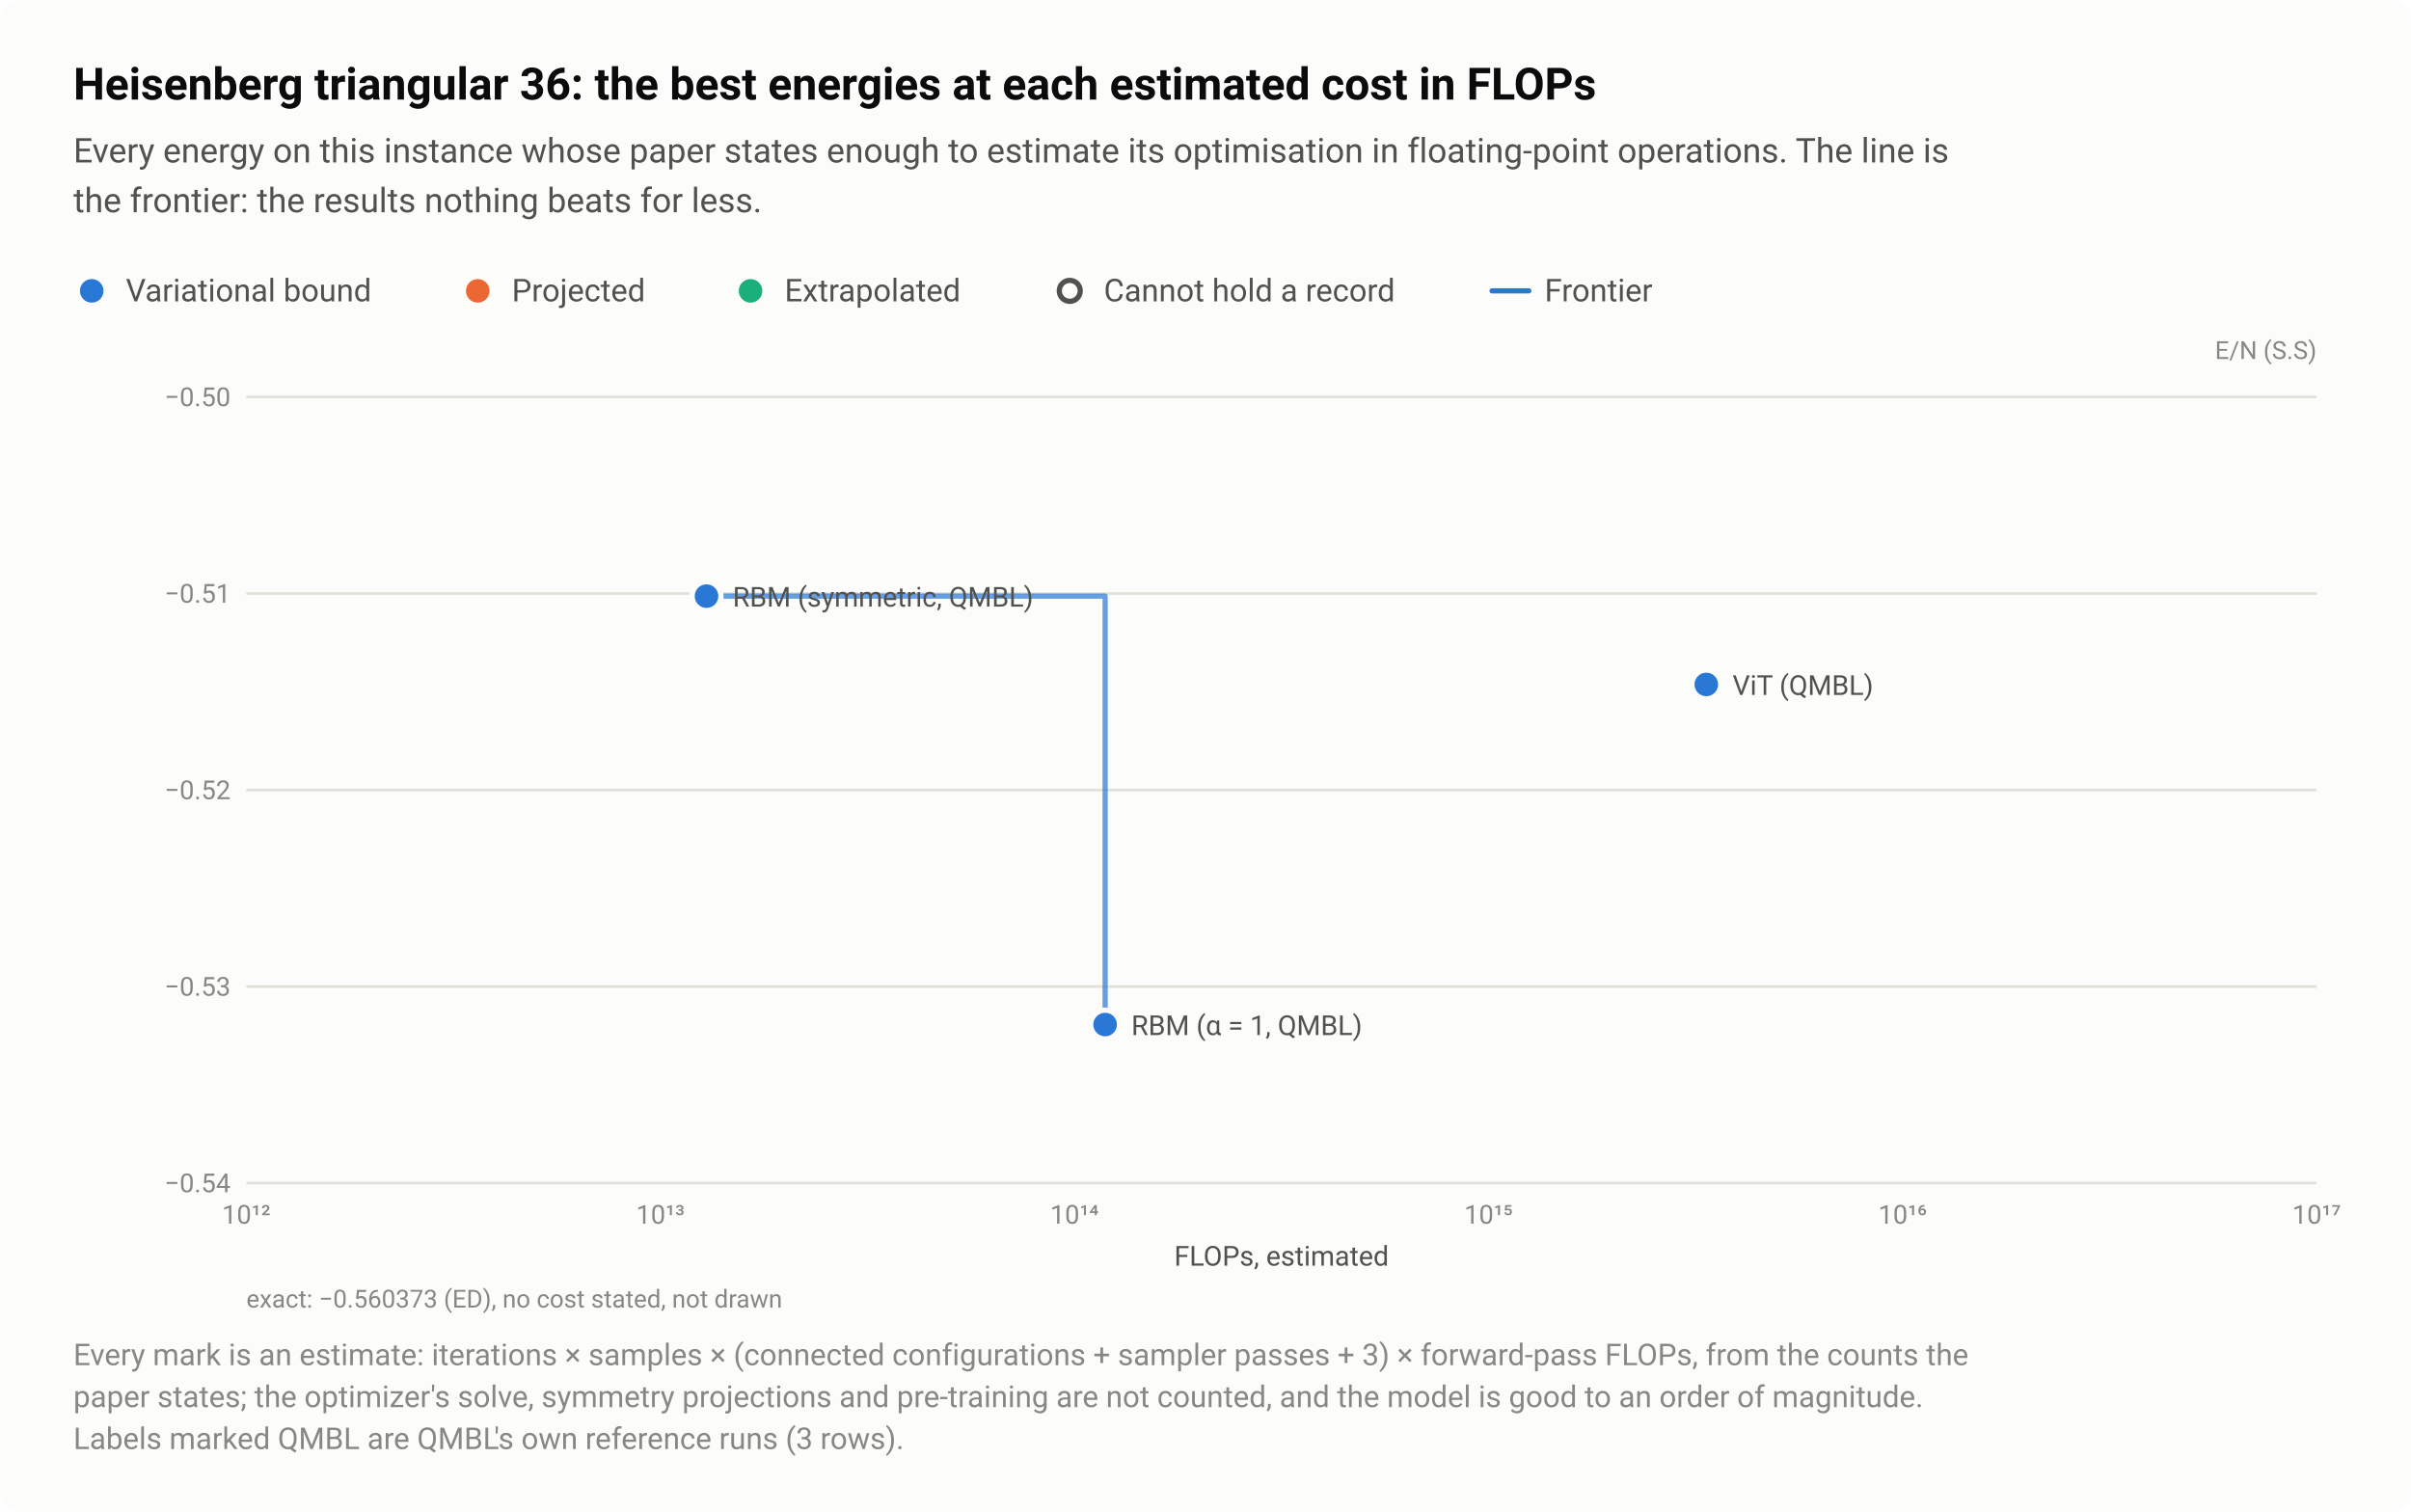
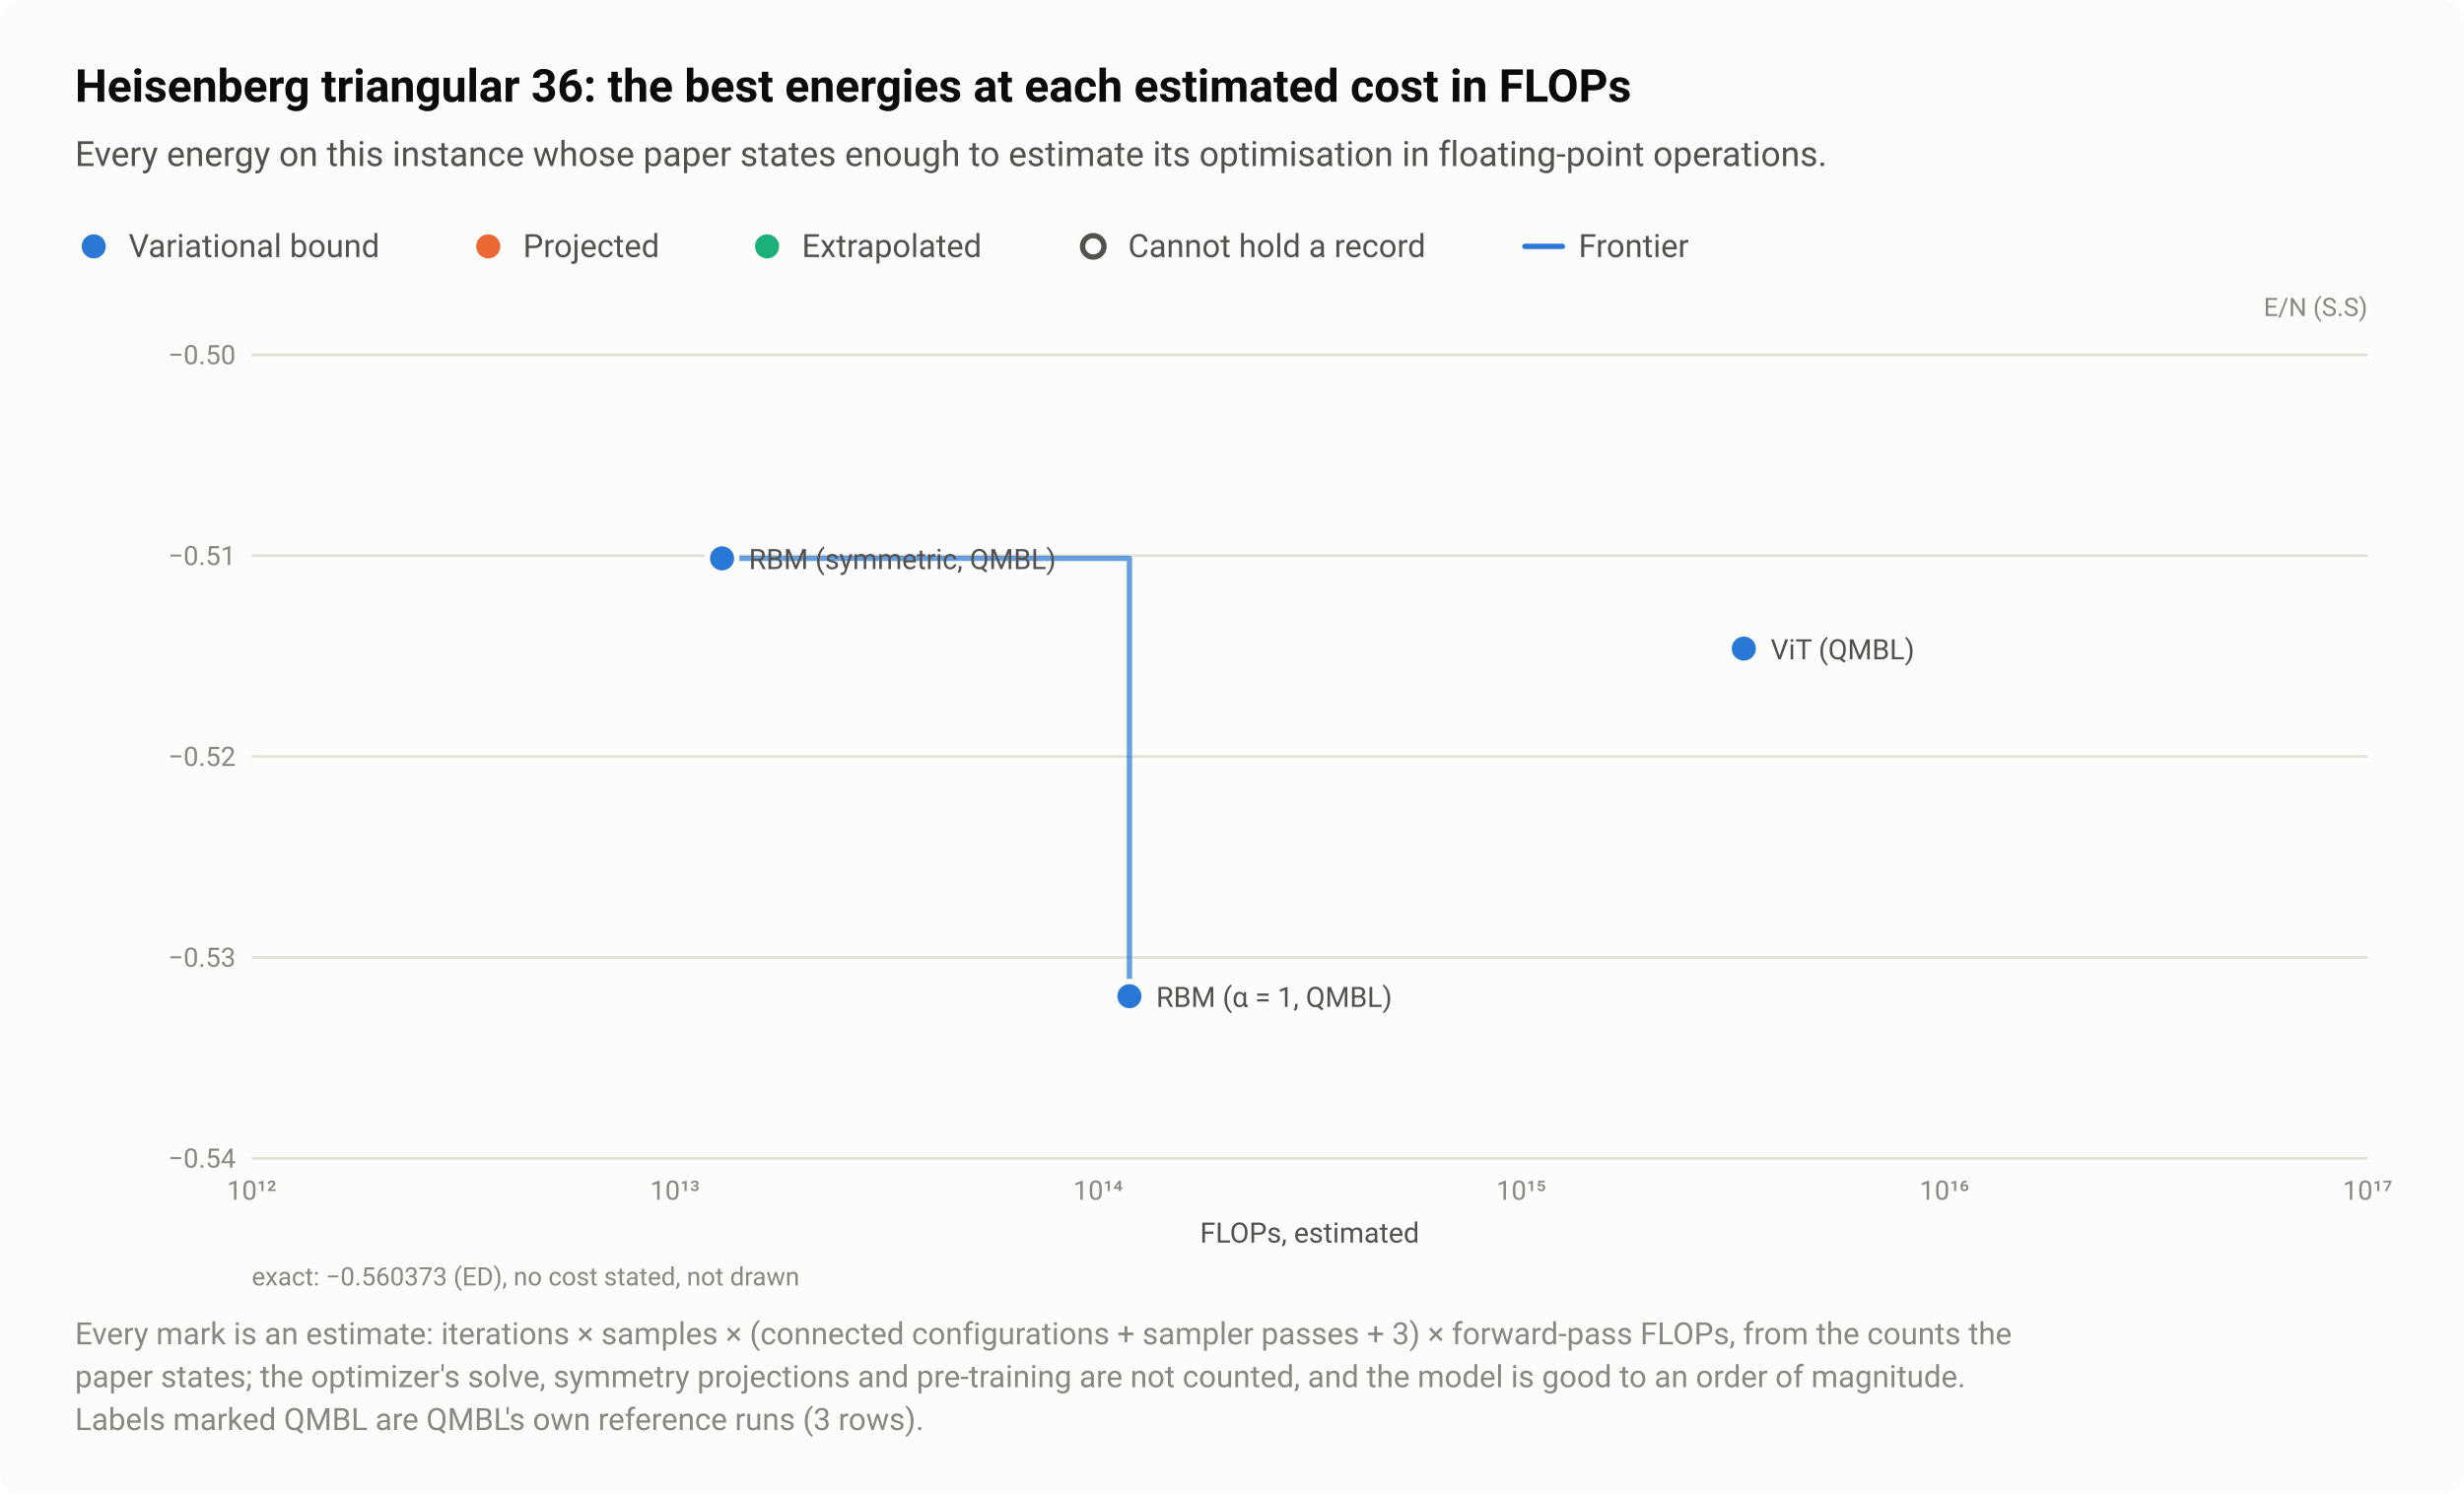
- <svg xmlns="http://www.w3.org/2000/svg" width="920" height="577" viewBox="0 0 920 577" role="img" aria-labelledby="title desc">
+ <svg xmlns="http://www.w3.org/2000/svg" width="920" height="558" viewBox="0 0 920 558" role="img" aria-labelledby="title desc">
  <style>text{font-family:system-ui,-apple-system,"Segoe UI",Roboto,"Helvetica Neue",Arial,sans-serif}</style>
-   <rect width="920" height="577" rx="8" fill="#fcfcfb" />
+   <rect width="920" height="558" rx="8" fill="#fcfcfb" />
  <text x="28" y="38" font-size="17" fill="#0b0b0b" font-weight="600">Heisenberg triangular 36: the best energies at each estimated cost in FLOPs</text>
-   <text x="28" y="62" font-size="13" fill="#52514e">Every energy on this instance whose paper states enough to estimate its optimisation in floating-point operations. The line is</text>
-   <text x="28" y="81" font-size="13" fill="#52514e">the frontier: the results nothing beats for less.</text>
-   <circle cx="35" cy="111" r="6.5" fill="#fcfcfb" />
-   <circle cx="35" cy="111" r="4.5" fill="#2a78d6" />
-   <text x="48" y="115" font-size="12" fill="#52514e">Variational bound</text>
-   <circle cx="182.3" cy="111" r="6.5" fill="#fcfcfb" />
-   <circle cx="182.3" cy="111" r="4.5" fill="#eb6834" />
-   <text x="195.3" y="115" font-size="12" fill="#52514e">Projected</text>
-   <circle cx="286.4" cy="111" r="6.5" fill="#fcfcfb" />
-   <circle cx="286.4" cy="111" r="4.5" fill="#1baf7a" />
-   <text x="299.4" y="115" font-size="12" fill="#52514e">Extrapolated</text>
-   <circle cx="408.2" cy="111" r="6.5" fill="#fcfcfb" />
-   <circle cx="408.2" cy="111" r="4" fill="#fcfcfb" stroke="#52514e" stroke-width="2" />
-   <text x="421.2" y="115" font-size="12" fill="#52514e">Cannot hold a record</text>
-   <path d="M569.36 111H583.36" stroke="#2a78d6" stroke-width="2" stroke-linecap="round" />
-   <text x="589.4" y="115" font-size="12" fill="#52514e">Frontier</text>
-   <text x="884" y="137" font-size="9.5" fill="#898781" text-anchor="end">E/N (S.S)</text>
-   <path d="M94 451.5H884" stroke="#e1e0d9" stroke-width="1" />
-   <text x="88" y="455" font-size="10" fill="#898781" text-anchor="end" style="font-variant-numeric:tabular-nums">−0.54</text>
-   <path d="M94 376.5H884" stroke="#e1e0d9" stroke-width="1" />
-   <text x="88" y="380" font-size="10" fill="#898781" text-anchor="end" style="font-variant-numeric:tabular-nums">−0.53</text>
-   <path d="M94 301.5H884" stroke="#e1e0d9" stroke-width="1" />
-   <text x="88" y="305" font-size="10" fill="#898781" text-anchor="end" style="font-variant-numeric:tabular-nums">−0.52</text>
-   <path d="M94 226.5H884" stroke="#e1e0d9" stroke-width="1" />
-   <text x="88" y="230" font-size="10" fill="#898781" text-anchor="end" style="font-variant-numeric:tabular-nums">−0.51</text>
-   <path d="M94 151.5H884" stroke="#e1e0d9" stroke-width="1" />
-   <text x="88" y="155" font-size="10" fill="#898781" text-anchor="end" style="font-variant-numeric:tabular-nums">−0.50</text>
-   <text x="94" y="467" font-size="10" fill="#898781" text-anchor="middle" style="font-variant-numeric:tabular-nums">10¹²</text>
-   <text x="252" y="467" font-size="10" fill="#898781" text-anchor="middle" style="font-variant-numeric:tabular-nums">10¹³</text>
-   <text x="410" y="467" font-size="10" fill="#898781" text-anchor="middle" style="font-variant-numeric:tabular-nums">10¹⁴</text>
-   <text x="568" y="467" font-size="10" fill="#898781" text-anchor="middle" style="font-variant-numeric:tabular-nums">10¹⁵</text>
-   <text x="726" y="467" font-size="10" fill="#898781" text-anchor="middle" style="font-variant-numeric:tabular-nums">10¹⁶</text>
-   <text x="884" y="467" font-size="10" fill="#898781" text-anchor="middle" style="font-variant-numeric:tabular-nums">10¹⁷</text>
-   <path d="M269.6 227.5H421.7V391" fill="none" stroke="#2a78d6" stroke-width="2" stroke-linejoin="round" stroke-linecap="round" opacity="0.7" />
+   <text x="28" y="62" font-size="13" fill="#52514e">Every energy on this instance whose paper states enough to estimate its optimisation in floating-point operations.</text>
+   <circle cx="35" cy="92" r="6.5" fill="#fcfcfb" />
+   <circle cx="35" cy="92" r="4.5" fill="#2a78d6" />
+   <text x="48" y="96" font-size="12" fill="#52514e">Variational bound</text>
+   <circle cx="182.3" cy="92" r="6.5" fill="#fcfcfb" />
+   <circle cx="182.3" cy="92" r="4.5" fill="#eb6834" />
+   <text x="195.3" y="96" font-size="12" fill="#52514e">Projected</text>
+   <circle cx="286.4" cy="92" r="6.5" fill="#fcfcfb" />
+   <circle cx="286.4" cy="92" r="4.5" fill="#1baf7a" />
+   <text x="299.4" y="96" font-size="12" fill="#52514e">Extrapolated</text>
+   <circle cx="408.2" cy="92" r="6.5" fill="#fcfcfb" />
+   <circle cx="408.2" cy="92" r="4" fill="#fcfcfb" stroke="#52514e" stroke-width="2" />
+   <text x="421.2" y="96" font-size="12" fill="#52514e">Cannot hold a record</text>
+   <path d="M569.36 92H583.36" stroke="#2a78d6" stroke-width="2" stroke-linecap="round" />
+   <text x="589.4" y="96" font-size="12" fill="#52514e">Frontier</text>
+   <text x="884" y="118" font-size="9.5" fill="#898781" text-anchor="end">E/N (S.S)</text>
+   <path d="M94 432.5H884" stroke="#e1e0d9" stroke-width="1" />
+   <text x="88" y="436" font-size="10" fill="#898781" text-anchor="end" style="font-variant-numeric:tabular-nums">−0.54</text>
+   <path d="M94 357.5H884" stroke="#e1e0d9" stroke-width="1" />
+   <text x="88" y="361" font-size="10" fill="#898781" text-anchor="end" style="font-variant-numeric:tabular-nums">−0.53</text>
+   <path d="M94 282.5H884" stroke="#e1e0d9" stroke-width="1" />
+   <text x="88" y="286" font-size="10" fill="#898781" text-anchor="end" style="font-variant-numeric:tabular-nums">−0.52</text>
+   <path d="M94 207.5H884" stroke="#e1e0d9" stroke-width="1" />
+   <text x="88" y="211" font-size="10" fill="#898781" text-anchor="end" style="font-variant-numeric:tabular-nums">−0.51</text>
+   <path d="M94 132.5H884" stroke="#e1e0d9" stroke-width="1" />
+   <text x="88" y="136" font-size="10" fill="#898781" text-anchor="end" style="font-variant-numeric:tabular-nums">−0.50</text>
+   <text x="94" y="448" font-size="10" fill="#898781" text-anchor="middle" style="font-variant-numeric:tabular-nums">10¹²</text>
+   <text x="252" y="448" font-size="10" fill="#898781" text-anchor="middle" style="font-variant-numeric:tabular-nums">10¹³</text>
+   <text x="410" y="448" font-size="10" fill="#898781" text-anchor="middle" style="font-variant-numeric:tabular-nums">10¹⁴</text>
+   <text x="568" y="448" font-size="10" fill="#898781" text-anchor="middle" style="font-variant-numeric:tabular-nums">10¹⁵</text>
+   <text x="726" y="448" font-size="10" fill="#898781" text-anchor="middle" style="font-variant-numeric:tabular-nums">10¹⁶</text>
+   <text x="884" y="448" font-size="10" fill="#898781" text-anchor="middle" style="font-variant-numeric:tabular-nums">10¹⁷</text>
+   <path d="M269.6 208.5H421.7V372" fill="none" stroke="#2a78d6" stroke-width="2" stroke-linejoin="round" stroke-linecap="round" opacity="0.7" />
  <a class="pt" href="/instances/#r-Heisenberg_triangular_36_P-8465a519">
-     <circle cx="421.7" cy="391" r="6.5" fill="#fcfcfb" />
-     <circle cx="421.7" cy="391" r="4.5" fill="#2a78d6" />
+     <circle cx="421.7" cy="372" r="6.5" fill="#fcfcfb" />
+     <circle cx="421.7" cy="372" r="4.5" fill="#2a78d6" />
  </a>
  <a class="pt" href="/instances/#r-Heisenberg_triangular_36_P-d14665f7">
-     <circle cx="269.6" cy="227.5" r="6.5" fill="#fcfcfb" />
-     <circle cx="269.6" cy="227.5" r="4.5" fill="#2a78d6" />
+     <circle cx="269.6" cy="208.5" r="6.5" fill="#fcfcfb" />
+     <circle cx="269.6" cy="208.5" r="4.5" fill="#2a78d6" />
  </a>
  <a class="pt" href="/instances/#r-Heisenberg_triangular_36_P-4f3f2d26">
-     <circle cx="651.1" cy="261.2" r="6.5" fill="#fcfcfb" />
-     <circle cx="651.1" cy="261.2" r="4.5" fill="#2a78d6" />
+     <circle cx="651.1" cy="242.2" r="6.5" fill="#fcfcfb" />
+     <circle cx="651.1" cy="242.2" r="4.5" fill="#2a78d6" />
  </a>
-   <text x="279.6" y="231.5" font-size="10.5" fill="#52514e" text-anchor="start">RBM (symmetric, QMBL)</text>
-   <text x="661.1" y="265.2" font-size="10.5" fill="#52514e" text-anchor="start">ViT (QMBL)</text>
-   <text x="431.7" y="395" font-size="10.5" fill="#52514e" text-anchor="start">RBM (α = 1, QMBL)</text>
-   <text x="489" y="483" font-size="10.5" fill="#52514e" text-anchor="middle">FLOPs, estimated</text>
-   <text x="94" y="499" font-size="9.5" fill="#898781">exact: −0.560373 (ED), no cost stated, not drawn</text>
-   <text x="28" y="521" font-size="11.5" fill="#898781">Every mark is an estimate: iterations × samples × (connected configurations + sampler passes + 3) × forward-pass FLOPs, from the counts the</text>
-   <text x="28" y="537" font-size="11.5" fill="#898781">paper states; the optimizer's solve, symmetry projections and pre-training are not counted, and the model is good to an order of magnitude.</text>
-   <text x="28" y="553" font-size="11.5" fill="#898781">Labels marked QMBL are QMBL's own reference runs (3 rows).</text>
+   <text x="279.6" y="212.5" font-size="10.5" fill="#52514e" text-anchor="start">RBM (symmetric, QMBL)</text>
+   <text x="661.1" y="246.2" font-size="10.5" fill="#52514e" text-anchor="start">ViT (QMBL)</text>
+   <text x="431.7" y="376" font-size="10.5" fill="#52514e" text-anchor="start">RBM (α = 1, QMBL)</text>
+   <text x="489" y="464" font-size="10.5" fill="#52514e" text-anchor="middle">FLOPs, estimated</text>
+   <text x="94" y="480" font-size="9.5" fill="#898781">exact: −0.560373 (ED), no cost stated, not drawn</text>
+   <text x="28" y="502" font-size="11.5" fill="#898781">Every mark is an estimate: iterations × samples × (connected configurations + sampler passes + 3) × forward-pass FLOPs, from the counts the</text>
+   <text x="28" y="518" font-size="11.5" fill="#898781">paper states; the optimizer's solve, symmetry projections and pre-training are not counted, and the model is good to an order of magnitude.</text>
+   <text x="28" y="534" font-size="11.5" fill="#898781">Labels marked QMBL are QMBL's own reference runs (3 rows).</text>
</svg>
